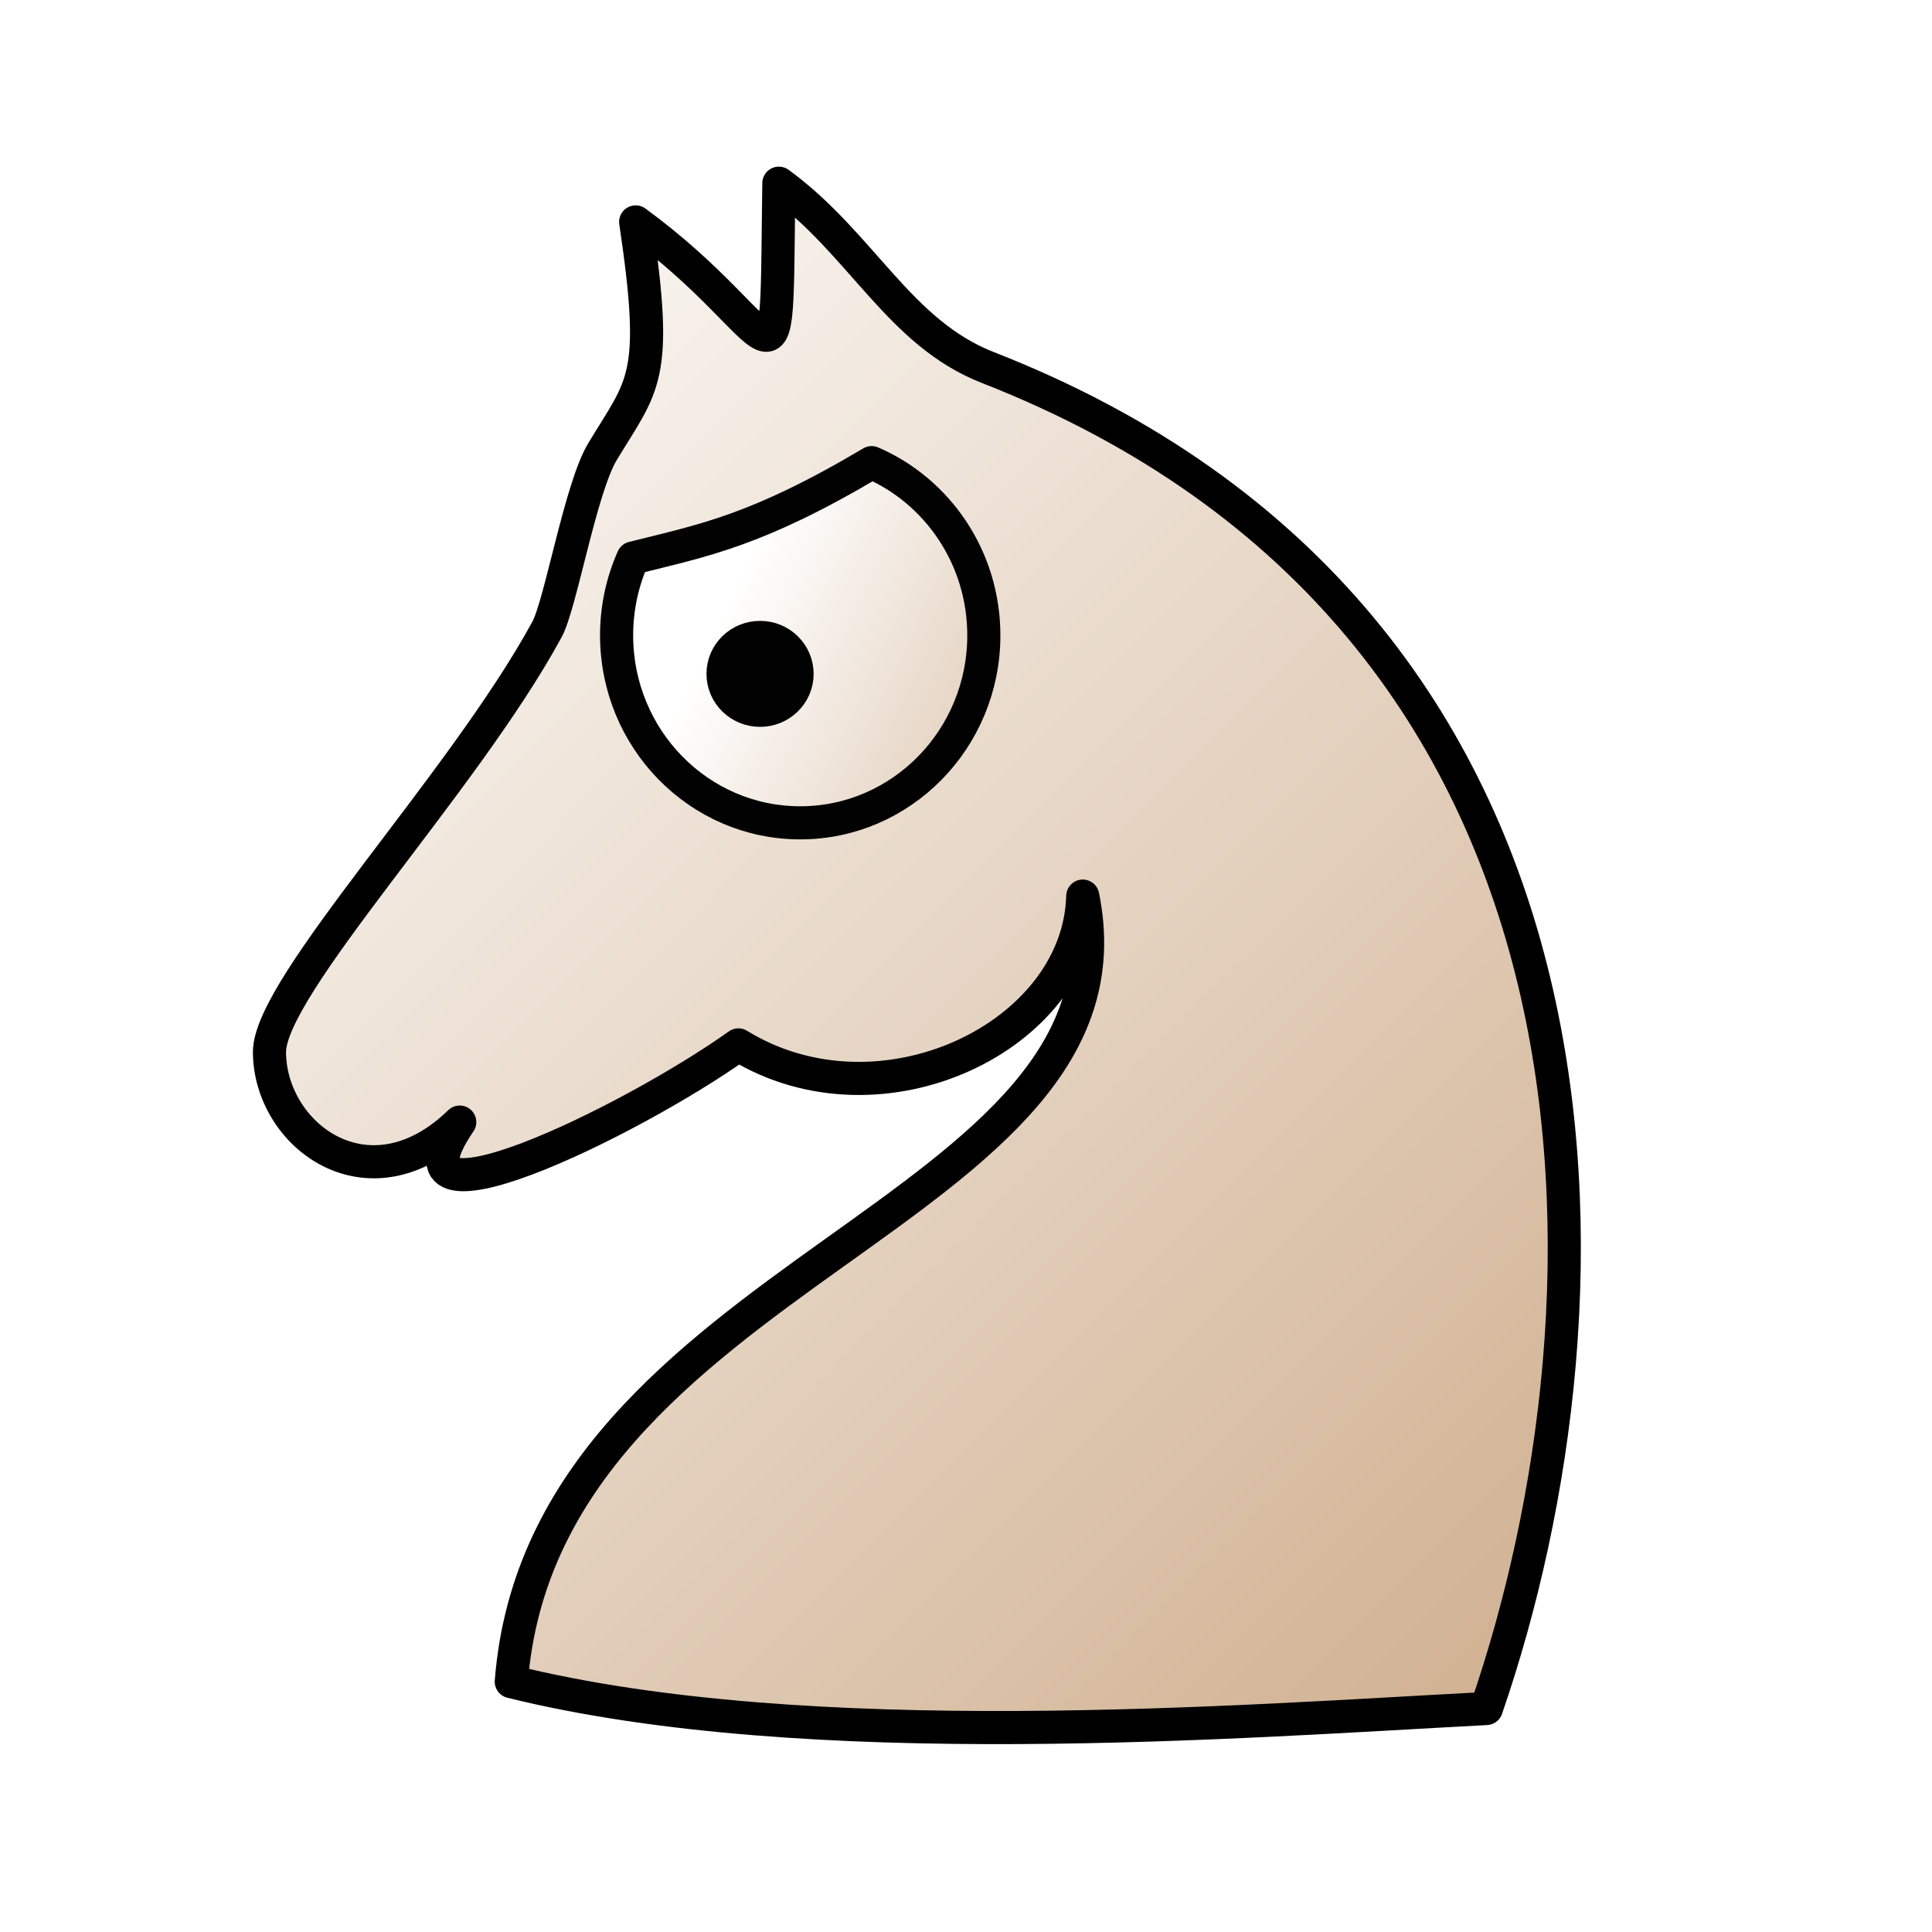
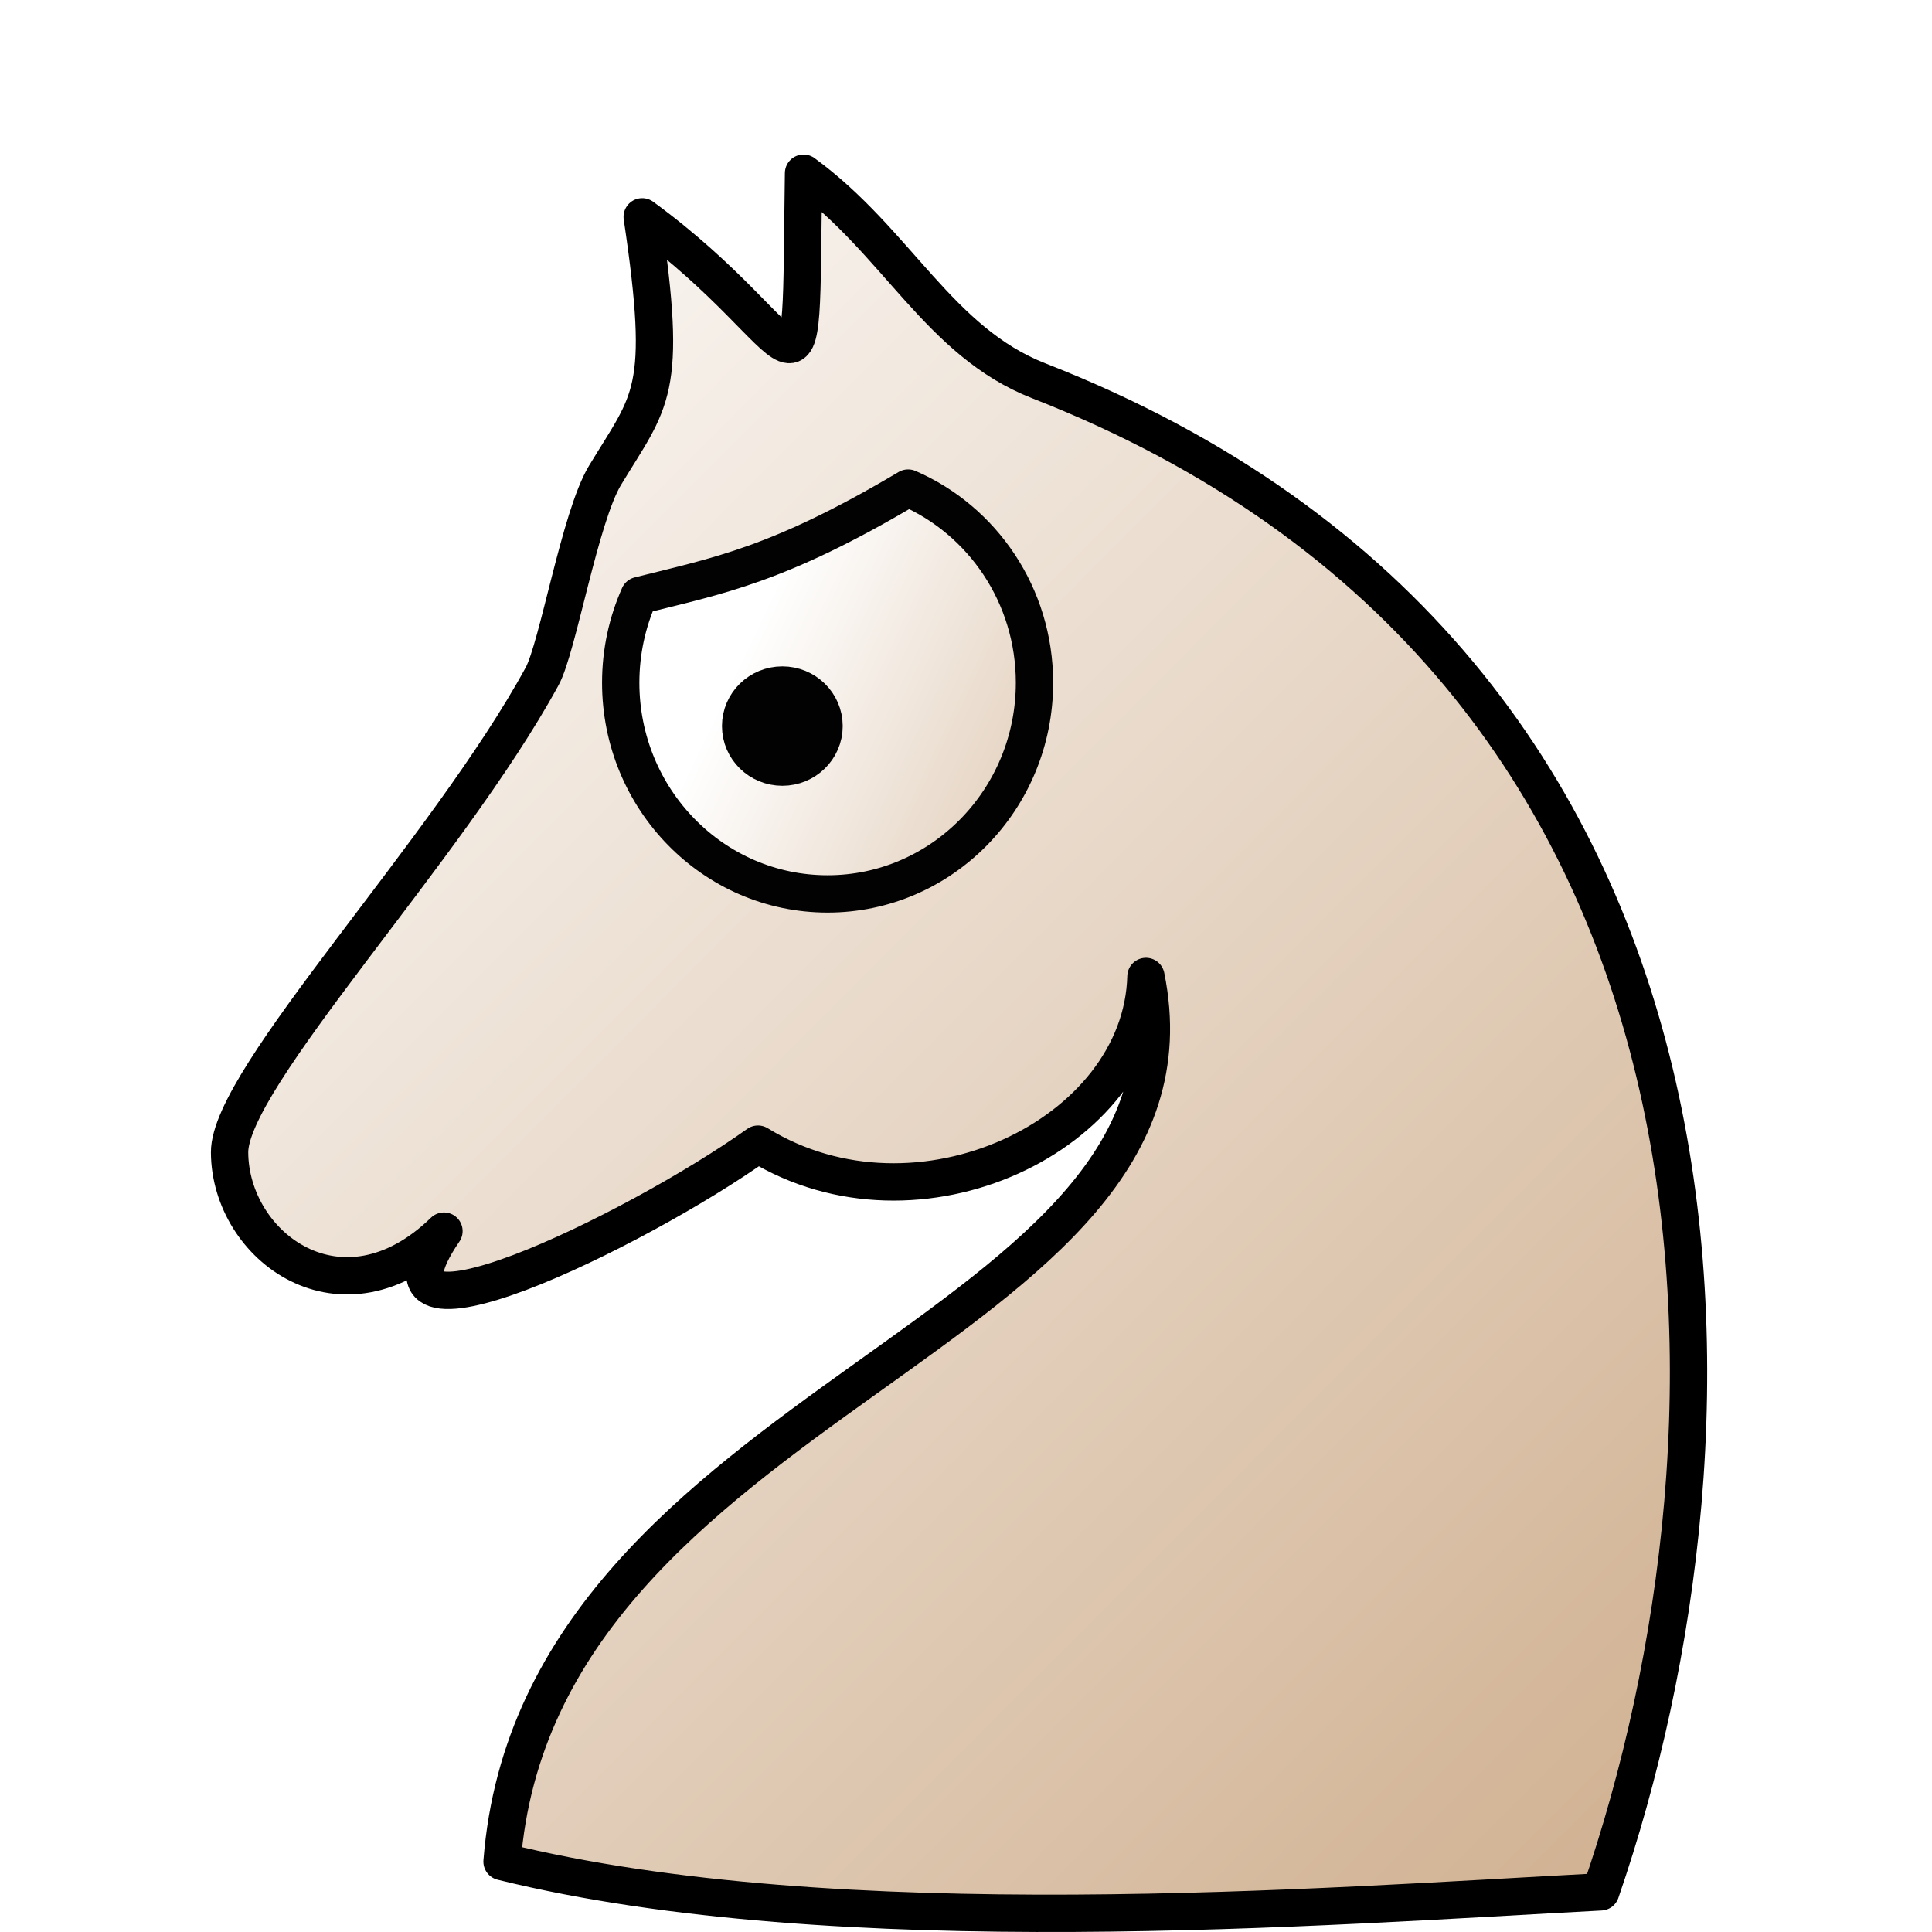
- <svg xmlns="http://www.w3.org/2000/svg" xmlns:xlink="http://www.w3.org/1999/xlink" width="700pt" height="700pt" id="svg36220" version="1.0">
+ <svg xmlns="http://www.w3.org/2000/svg" xmlns:xlink="http://www.w3.org/1999/xlink" width="100" height="100" id="svg36220" version="1.0">
  <defs id="defs36222">
    <linearGradient id="linearGradient2507">
      <stop style="stop-color:#ffffff;stop-opacity:1;" offset="0" id="stop2509" />
      <stop style="stop-color:#d0b090;stop-opacity:1;" offset="1" id="stop2511" />
    </linearGradient>
-     <linearGradient xlink:href="#linearGradient2507" id="linearGradient2513" x1="63.677" y1="137.906" x2="741.164" y2="814.156" gradientUnits="userSpaceOnUse" gradientTransform="translate(2,12)" />
-     <linearGradient xlink:href="#linearGradient2507" id="linearGradient2229" x1="340.957" y1="313.549" x2="553.437" y2="414.998" gradientUnits="userSpaceOnUse" />
+     <linearGradient xlink:href="#linearGradient2507" id="linearGradient2513" x1="63.677" y1="137.906" x2="741.164" y2="814.156" gradientUnits="userSpaceOnUse" gradientTransform="matrix(0.1207239,0,0,0.1207239,-3.591421,-0.270249)" />
+     <linearGradient xlink:href="#linearGradient2507" id="linearGradient2229" x1="340.957" y1="313.549" x2="553.437" y2="414.998" gradientUnits="userSpaceOnUse" gradientTransform="matrix(0.1207239,0,0,0.1207239,-3.832867,-1.718936)" />
  </defs>
  <g id="layer1">
-     <path style="fill:url(#linearGradient2513);fill-opacity:1;fill-rule:evenodd;stroke:#000000;stroke-width:16;stroke-linecap:round;stroke-linejoin:round;stroke-miterlimit:4;stroke-dasharray:none;stroke-opacity:1" d="M 376.261,88.503 C 374.574,204.861 380.518,160.919 307.091,107.204 C 318.423,183.107 310.731,185.608 291.115,218.088 C 280.38,235.863 270.919,291.833 264.202,304.17 C 223.498,378.926 130.018,476.519 130.179,508.335 C 130.383,548.609 178.281,584.659 222.096,542.071 C 181.105,602.077 304.863,541.799 356.727,504.787 C 425.378,547.049 521.29,500.802 523.073,432.898 C 554.313,586.494 262.583,613.171 247,812.398 C 390.986,847.968 599.587,831.574 718.049,825.371 C 785.794,628.944 792.046,300.606 477.105,177.503 C 434.3,160.771 416.318,117.733 376.261,88.503 z " id="path4618" />
-     <path style="opacity:0.99;fill:url(#linearGradient2229);fill-opacity:1;fill-rule:evenodd;stroke:#000000;stroke-width:16;stroke-linecap:round;stroke-linejoin:round;stroke-miterlimit:4;stroke-dasharray:none;stroke-dashoffset:0;stroke-opacity:1" d="M 421.094,223.5 C 365.392,256.569 339.82,261.019 305.781,269.562 C 300.709,280.961 297.875,293.609 297.875,306.938 C 297.875,356.927 337.594,397.5 386.562,397.5 C 435.531,397.5 475.281,356.927 475.281,306.938 C 475.281,269.446 452.93,237.254 421.094,223.5 z " id="path1345" />
-     <path style="opacity:0.99;fill:#000000;fill-opacity:1;fill-rule:evenodd;stroke:#000000;stroke-width:20.423;stroke-linecap:round;stroke-linejoin:round;stroke-miterlimit:4;stroke-dasharray:none;stroke-dashoffset:0;stroke-opacity:1" id="path2231" d="M 422.054 340.25 A 23.202 22.097 0 1 1  375.65,340.25 A 23.202 22.097 0 1 1  422.054 340.25 z" transform="matrix(0.774653,0,0,0.792339,58.20569,55.94714)" />
+     <path style="fill:url(#linearGradient2513);fill-opacity:1;fill-rule:evenodd;stroke:#000000;stroke-width:1.932;stroke-linecap:round;stroke-linejoin:round;stroke-miterlimit:4;stroke-dasharray:none;stroke-opacity:1" d="M 41.591,8.965 C 41.387,23.013 42.105,17.708 33.24,11.223 C 34.608,20.386 33.68,20.688 31.312,24.609 C 30.016,26.755 28.874,33.512 28.063,35.002 C 23.149,44.026 11.863,55.808 11.883,59.649 C 11.907,64.511 17.69,68.863 22.979,63.722 C 18.031,70.966 32.971,63.689 39.233,59.221 C 47.52,64.323 59.099,58.74 59.314,50.542 C 63.086,69.085 27.867,72.305 25.986,96.357 C 43.368,100.651 68.552,98.672 82.853,97.923 C 91.031,74.21 91.786,34.571 53.765,19.71 C 48.598,17.69 46.427,12.494 41.591,8.965 z" id="path4618" />
+     <path style="opacity:0.99;fill:url(#linearGradient2229);fill-opacity:1;fill-rule:evenodd;stroke:#000000;stroke-width:1.932;stroke-linecap:round;stroke-linejoin:round;stroke-miterlimit:4;stroke-dasharray:none;stroke-dashoffset:0;stroke-opacity:1" d="M 47.003,25.263 C 40.279,29.255 37.192,29.792 33.082,30.824 C 32.47,32.2 32.128,33.727 32.128,35.336 C 32.128,41.371 36.923,46.269 42.834,46.269 C 48.746,46.269 53.545,41.371 53.545,35.336 C 53.545,30.81 50.847,26.923 47.003,25.263 z" id="path1345" />
+     <path style="opacity:0.99;fill:#000000;fill-opacity:1;fill-rule:evenodd;stroke:#000000;stroke-width:20.423;stroke-linecap:round;stroke-linejoin:round;stroke-miterlimit:4;stroke-dasharray:none;stroke-dashoffset:0;stroke-opacity:1" id="path2231" d="M 422.054,340.25 A 23.202,22.097 0 1 1 375.65,340.25 A 23.202,22.097 0 1 1 422.054,340.25 z" transform="matrix(9.3519129e-2,0,0,9.5654278e-2,3.193952,5.035212)" />
  </g>
</svg>
